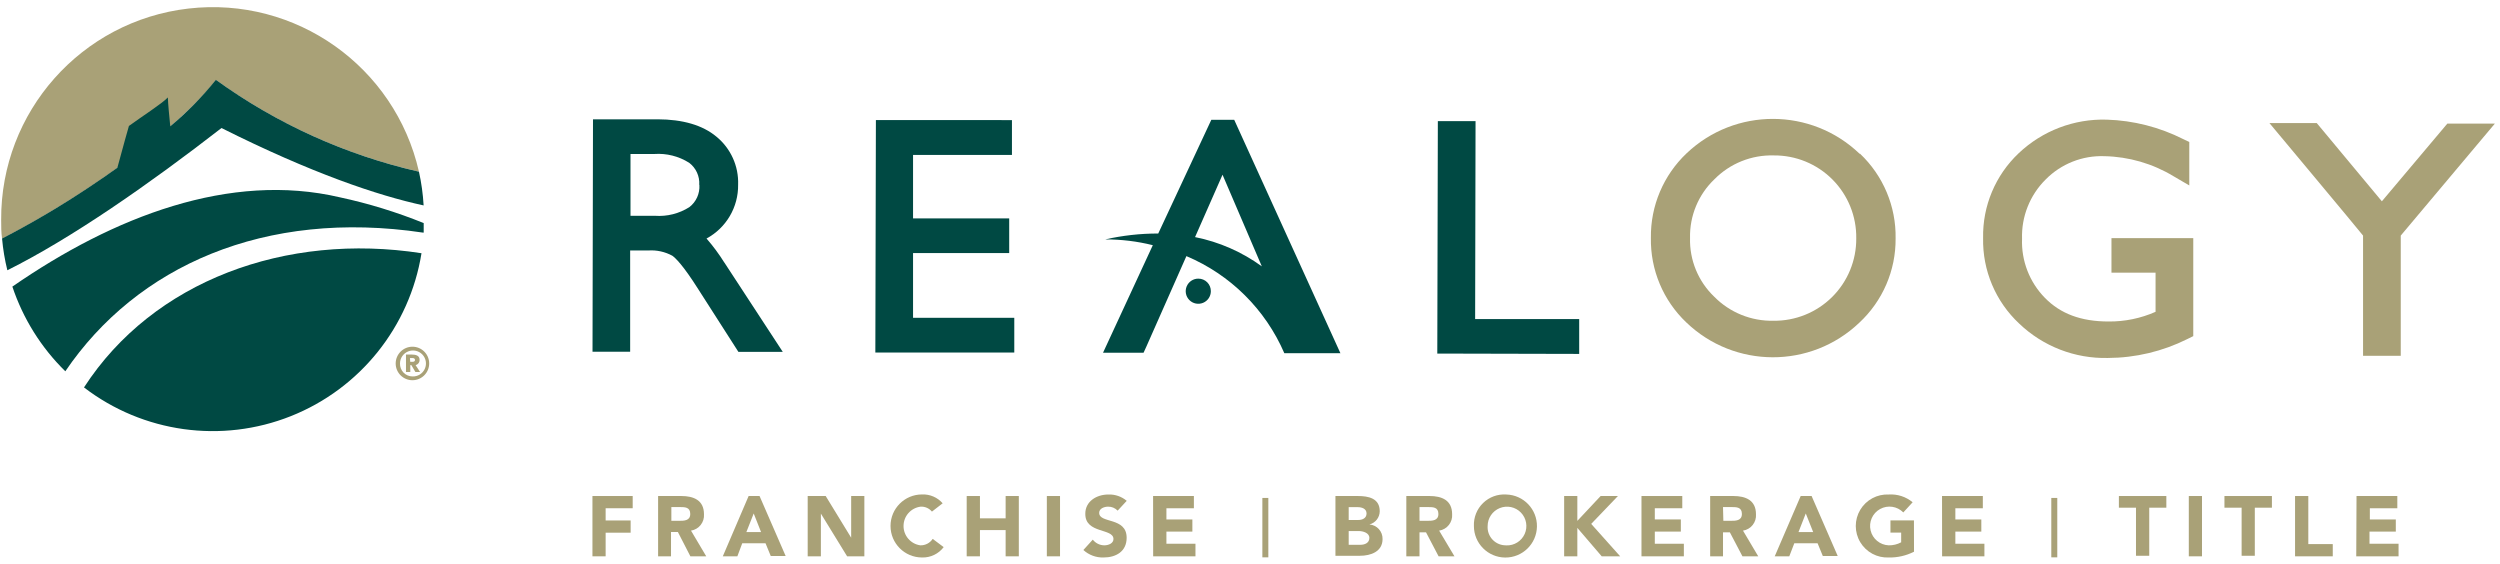
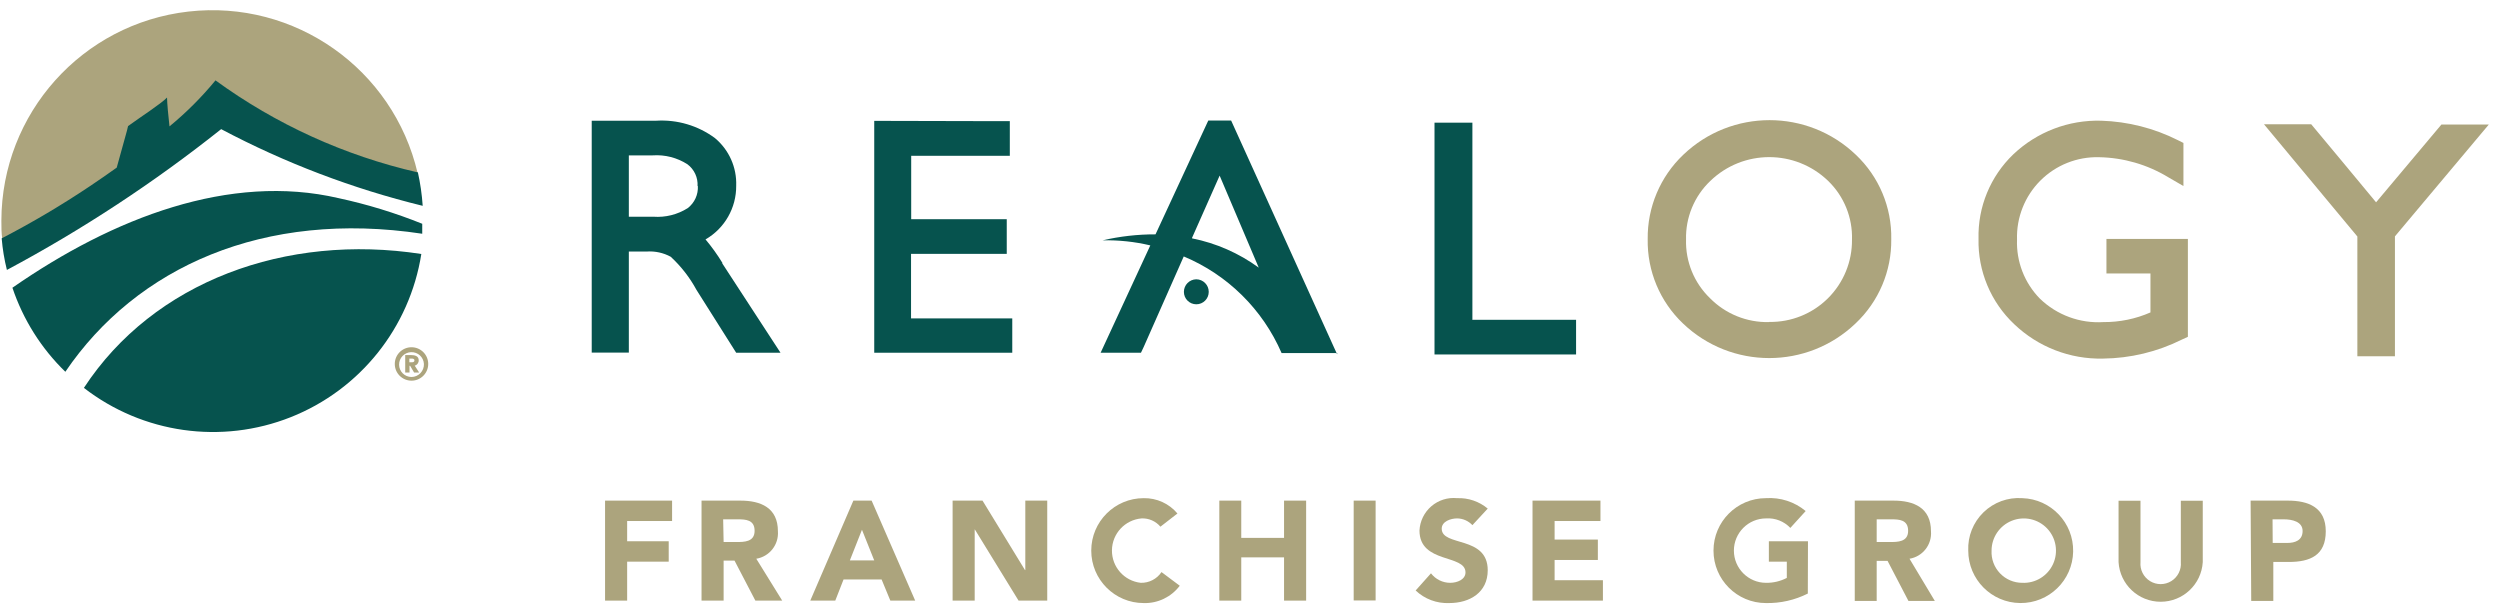
- <svg xmlns="http://www.w3.org/2000/svg" id="Layer_2" data-name="Layer 2" viewBox="0 0 364 82">
+ <svg xmlns="http://www.w3.org/2000/svg" id="Layer_1" data-name="Layer 1" viewBox="0 0 163 40">
  <defs>
-     <style>.cls-1{fill:#004943;}.cls-2{fill:#a9a177;}</style>
+     <style>.cls-1{fill:none;}.cls-2{fill:#aca47d;}.cls-3{clip-path:url(#clip-path);}.cls-4{fill:#06534e;}</style>
+     <clipPath id="clip-path">
+       <rect class="cls-1" x="-16.36" y="-8.43" width="194.91" height="58.86" />
+     </clipPath>
  </defs>
-   <path class="cls-1" d="M12.23,56.41A30.79,30.79,0,0,0,61.37,36.87c-19.73-3.06-39.08,4-49.14,19.54" />
-   <path class="cls-1" d="M61.6,33.87l.09,0c0-.35,0-1,0-1.39a73.86,73.86,0,0,0-12.2-3.75c-16-3.75-32.93,2.79-47.69,13A31,31,0,0,0,9.51,54.06c10.39-15.3,29-23.64,52.09-20.19" />
-   <path class="cls-2" d="M31.43,11.63h0A81.31,81.31,0,0,0,61,25,30.8,30.8,0,0,0,.17,32c0,.93,0,1.84.13,2.75,11.62-5.95,25.61-15.87,31.13-23.1" />
-   <path class="cls-1" d="M61,25A81.31,81.31,0,0,1,31.43,11.62h0a47.24,47.24,0,0,1-6.64,6.77c-.16-1.58-.32-3.29-.35-4.2-.84.89-3.86,2.83-5.67,4.15-.08.2-.95,3.42-1.68,6.08-1.27.91-2.58,1.81-3.9,2.69A134.49,134.49,0,0,1,.3,34.73a30.51,30.51,0,0,0,.77,4.62c9.39-4.68,20.73-12.6,31.18-20.71C45.33,25.2,55,28.47,61.68,29.91A31.08,31.08,0,0,0,61,25" />
-   <path class="cls-2" d="M60.05,50.48a2.44,2.44,0,1,1-2.44,2.44A2.45,2.45,0,0,1,60.05,50.48Zm0,4.33a1.89,1.89,0,1,0-1.81-1.89A1.83,1.83,0,0,0,60.05,54.81Zm-.94-3.19h.82c.59,0,1.16.14,1.16.75a.76.76,0,0,1-.58.79l.65,1h-.68l-.59-1h-.15v1h-.63Zm.62,1.06H60c.16,0,.42,0,.42-.27s-.26-.28-.42-.28h-.31Z" />
-   <path class="cls-2" d="M307.43,34.65V39.7l6.42,0V45.4A16.56,16.56,0,0,1,307,46.81c-4,0-7-1.13-9.25-3.43a11.66,11.66,0,0,1-3.34-8.62,11.63,11.63,0,0,1,3.43-8.62,11.42,11.42,0,0,1,8.56-3.4,20.22,20.22,0,0,1,10.05,2.91L318.76,27V20.67l-.89-.42a26.5,26.5,0,0,0-11.12-2.83,17.87,17.87,0,0,0-12.83,4.89,16.55,16.55,0,0,0-5.18,12.35A16.58,16.58,0,0,0,294,47.12a18.06,18.06,0,0,0,12.93,5,26.12,26.12,0,0,0,11.54-2.75l.87-.43,0-14.27-11.91,0" />
-   <path class="cls-2" d="M359.94,18l-3.61,0L346.8,29.31l-9.48-11.39h-6.89s13,15.56,13.63,16.38c0,1,0,17.5,0,17.5h5.49s0-16.45,0-17.5L363.25,18h-3.31" />
-   <path class="cls-1" d="M214.78,46.43c0-2.77.06-28.79.06-28.79h-5.49l-.08,33.84,20.66.05V46.46l-15.16,0" />
-   <path class="cls-1" d="M101.83,26.93a3.76,3.76,0,0,1-1.46,3.23,8.25,8.25,0,0,1-5,1.26H91.8c0-2,0-7,0-9h3.47a8.41,8.41,0,0,1,5.07,1.28,3.72,3.72,0,0,1,1.47,3.22m3.64,11.29a27.35,27.35,0,0,0-2.58-3.48,8.77,8.77,0,0,0,4.6-7.84,8.63,8.63,0,0,0-3.17-7c-2-1.67-4.9-2.51-8.55-2.52l-7.88,0H86.34l-.07,33.84,5.48,0s0-12.27,0-14.74H94.4a6.37,6.37,0,0,1,3.5.77c.46.33,1.57,1.39,3.75,4.84l5.86,9.15,6.46,0-8.5-13" />
-   <path class="cls-1" d="M145.87,17.48l-18.34,0-.08,33.85,20.23,0V46.27l-14.74,0c0-2,0-7.38,0-9.42l14,0V31.8l-14,0c0-2,0-7.22,0-9.24l14.4,0V17.49h-1.54" />
-   <path class="cls-2" d="M258.22,46.7a11.74,11.74,0,0,1-8.64-3.51,11.4,11.4,0,0,1-3.51-8.54,11.45,11.45,0,0,1,3.55-8.55,11.68,11.68,0,0,1,8.65-3.47,11.9,11.9,0,0,1,12,12.07,11.9,11.9,0,0,1-12.09,12m12.57-24.32a18.25,18.25,0,0,0-25.18-.06,16.65,16.65,0,0,0-5.2,12.31,16.58,16.58,0,0,0,5.15,12.31,18.22,18.22,0,0,0,25.18.06A16.55,16.55,0,0,0,276,34.72a16.59,16.59,0,0,0-5.18-12.34" />
-   <path class="cls-1" d="M174,34.52l4-9.08,5.72,13.34A24.85,24.85,0,0,0,174,34.52m21.17,16.92-15.47-34h-3.33L168.64,34a34.82,34.82,0,0,0-7.73.86,28,28,0,0,1,6.94.84L160.6,51.36l5.9,0s.14-.32.39-.85l5.85-13.22A26.93,26.93,0,0,1,187,51.43h8.13" />
-   <path class="cls-1" d="M174.48,40.57a1.83,1.83,0,1,0,1.82,1.83,1.81,1.81,0,0,0-1.82-1.83" />
-   <path class="cls-2" d="M86.26,72.22h5.86V74H88.18v1.78h3.64v1.78H88.18V81H86.26Z" />
-   <path class="cls-2" d="M95.82,72.22H99.2c1.79,0,3.3.61,3.3,2.65a2.25,2.25,0,0,1-1.89,2.39L102.83,81h-2.31L98.7,77.46h-1V81H95.82Zm1.93,3.61h1.13c.71,0,1.62,0,1.62-1s-.79-1-1.49-1H97.75Z" />
-   <path class="cls-2" d="M109,72.22h1.59l3.8,8.73h-2.17l-.76-1.85h-3.39L107.36,81h-2.12Zm.74,2.54-1.07,2.71h2.14Z" />
-   <path class="cls-2" d="M117.6,72.22h2.62l3.71,6.07h0V72.22h1.92V81h-2.51l-3.82-6.22h0V81H117.6Z" />
-   <path class="cls-2" d="M135.69,74.49a2,2,0,0,0-1.65-.72A2.84,2.84,0,0,0,134,79.4a2.08,2.08,0,0,0,1.8-.94l1.6,1.2a3.81,3.81,0,0,1-3.15,1.51,4.59,4.59,0,1,1,0-9.18,3.77,3.77,0,0,1,3,1.29Z" />
-   <path class="cls-2" d="M140.75,72.22h1.93v3.25h3.74V72.22h1.92V81h-1.92V77.18h-3.74V81h-1.93Z" />
-   <path class="cls-2" d="M152.42,72.22h1.92V81h-1.92Z" />
-   <path class="cls-2" d="M162.73,74.35a1.87,1.87,0,0,0-1.39-.58c-.54,0-1.3.25-1.3.9,0,1.59,4,.57,4,3.63,0,2-1.56,2.87-3.36,2.87a4.16,4.16,0,0,1-2.94-1.09l1.37-1.51a2.14,2.14,0,0,0,1.68.83c.63,0,1.33-.3,1.33-.92,0-1.6-4.1-.74-4.1-3.65C158,73,159.66,72,161.38,72a3.92,3.92,0,0,1,2.67.92Z" />
-   <path class="cls-2" d="M167.89,72.22h5.94V74h-4v1.63h3.78V77.4h-3.78v1.77h4.23V81h-6.16Z" />
-   <path class="cls-2" d="M183.8,72.5h.87v8.65h-.87Z" />
-   <path class="cls-2" d="M194.44,72.22h3.26c1.53,0,3.19.32,3.19,2.22a2,2,0,0,1-1.5,1.92v0a2.08,2.08,0,0,1,1.91,2.13c0,1.83-1.73,2.43-3.28,2.43h-3.58Zm1.93,3.49h1.39c.59,0,1.21-.25,1.21-.95s-.69-.92-1.3-.92h-1.3Zm0,3.61h1.72c.61,0,1.29-.26,1.29-1s-.93-1-1.56-1h-1.45Z" />
-   <path class="cls-2" d="M204.76,72.22h3.38c1.79,0,3.29.61,3.29,2.65a2.24,2.24,0,0,1-1.89,2.39L211.77,81h-2.31l-1.83-3.49h-.95V81h-1.92Zm1.92,3.61h1.14c.7,0,1.61,0,1.61-1s-.79-1-1.49-1h-1.26Z" />
-   <path class="cls-2" d="M219.32,72a4.59,4.59,0,1,1-4.72,4.59A4.42,4.42,0,0,1,219.32,72Zm0,7.41a2.82,2.82,0,1,0-2.72-2.82A2.64,2.64,0,0,0,219.32,79.4Z" />
-   <path class="cls-2" d="M227.74,72.22h1.92v3.62l3.39-3.62h2.52l-3.89,4.06L235.9,81h-2.69l-3.55-4.14V81h-1.92Z" />
-   <path class="cls-2" d="M239,72.22h5.94V74h-4v1.63h3.79V77.4h-3.79v1.77h4.23V81H239Z" />
-   <path class="cls-2" d="M249,72.22h3.38c1.78,0,3.29.61,3.29,2.65a2.24,2.24,0,0,1-1.89,2.39L256,81h-2.3l-1.83-3.49h-1V81H249Zm1.92,3.61H252c.71,0,1.62,0,1.62-1s-.79-1-1.49-1h-1.26Z" />
-   <path class="cls-2" d="M262.18,72.22h1.59l3.8,8.73H265.4l-.76-1.85h-3.39L260.52,81H258.4Zm.74,2.54-1.06,2.71H264Z" />
-   <path class="cls-2" d="M278.68,80.33a7.78,7.78,0,0,1-3.67.84A4.59,4.59,0,1,1,275,72a4.94,4.94,0,0,1,3.48,1.13l-1.36,1.48A2.82,2.82,0,1,0,275,79.4a3.68,3.68,0,0,0,1.81-.44V77.55h-1.56V75.77h3.42Z" />
-   <path class="cls-2" d="M282.76,72.22h5.94V74h-4v1.63h3.78V77.4h-3.78v1.77h4.23V81h-6.16Z" />
-   <path class="cls-2" d="M298.67,72.5h.87v8.65h-.87Z" />
-   <path class="cls-2" d="M311,73.92h-2.49v-1.7h6.91v1.7h-2.49v7H311Z" />
-   <path class="cls-2" d="M318.69,72.22h1.92V81h-1.92Z" />
-   <path class="cls-2" d="M326.38,73.92h-2.5v-1.7h6.91v1.7H328.3v7h-1.92Z" />
-   <path class="cls-2" d="M334.16,72.22h1.93v7h3.56V81h-5.49Z" />
-   <path class="cls-2" d="M343.11,72.22h5.94V74h-4v1.63h3.78V77.4H345v1.77h4.23V81h-6.16Z" />
+   <polygon class="cls-2" points="39.45 32.64 43.82 32.64 43.82 33.97 40.89 33.97 40.89 35.29 43.6 35.29 43.6 36.62 40.89 36.62 40.89 39.16 39.45 39.16 39.45 32.64" />
+   <g class="cls-3">
+     <path class="cls-2" d="M45.74,32.64h2.53c1.33,0,2.45.46,2.45,2a1.69,1.69,0,0,1-1.41,1.79L51,39.16H49.25l-1.36-2.61h-.71v2.61H45.74Zm1.44,2.7H48c.52,0,1.2,0,1.2-.73s-.59-.75-1.11-.75h-.94Z" />
+     <path class="cls-2" d="M55.64,32.64h1.19l2.84,6.52H58.05l-.57-1.38H55l-.54,1.38H52.83Zm.56,1.9-.79,2H57Z" />
+     <polygon class="cls-2" points="62.11 32.64 64.06 32.64 66.83 37.17 66.85 37.17 66.85 32.64 68.28 32.64 68.28 39.16 66.41 39.16 63.56 34.52 63.55 34.52 63.55 39.16 62.11 39.16 62.11 32.64" />
+     <path class="cls-2" d="M75.66,34.34a1.53,1.53,0,0,0-1.23-.54,2.11,2.11,0,0,0-.05,4.2,1.58,1.58,0,0,0,1.35-.7l1.19.89a2.84,2.84,0,0,1-2.35,1.13,3.42,3.42,0,1,1,0-6.84,2.81,2.81,0,0,1,2.2,1Z" />
+     <polygon class="cls-2" points="79.5 32.64 80.93 32.64 80.93 35.07 83.72 35.07 83.72 32.64 85.16 32.64 85.16 39.16 83.72 39.16 83.72 36.34 80.93 36.34 80.93 39.16 79.5 39.16 79.5 32.64" />
+     <rect class="cls-2" x="88.26" y="32.64" width="1.43" height="6.51" />
+     <path class="cls-2" d="M96,34.24a1.38,1.38,0,0,0-1-.44c-.4,0-1,.19-1,.67,0,1.19,3,.43,3,2.71,0,1.45-1.17,2.14-2.51,2.14a3,3,0,0,1-2.19-.82l1-1.12a1.58,1.58,0,0,0,1.25.62c.47,0,1-.22,1-.68,0-1.2-3-.55-3-2.73A2.23,2.23,0,0,1,95,32.48a2.93,2.93,0,0,1,2,.68Z" />
+     <polygon class="cls-2" points="99.92 32.64 104.35 32.64 104.35 33.97 101.36 33.97 101.36 35.18 104.18 35.18 104.18 36.51 101.36 36.51 101.36 37.83 104.51 37.83 104.51 39.16 99.92 39.16 99.92 32.64" />
+     <path class="cls-2" d="M117.87,38.7a5.82,5.82,0,0,1-2.73.62,3.42,3.42,0,1,1,0-6.84,3.67,3.67,0,0,1,2.59.84l-1,1.1a2,2,0,0,0-1.58-.62,2.1,2.1,0,0,0,0,4.2,2.85,2.85,0,0,0,1.35-.32V36.62h-1.17V35.29h2.55Z" />
+     <path class="cls-2" d="M120.93,32.64h2.52c1.33,0,2.45.46,2.45,2a1.68,1.68,0,0,1-1.4,1.79l1.65,2.75h-1.72l-1.36-2.61h-.71v2.61h-1.43Zm1.43,2.7h.85c.52,0,1.2,0,1.2-.73s-.59-.75-1.11-.75h-.94Z" />
+     <path class="cls-2" d="M131.85,32.48a3.42,3.42,0,1,1-3.52,3.42,3.29,3.29,0,0,1,3.52-3.42m0,5.52a2.1,2.1,0,1,0-2-2.1,2,2,0,0,0,2,2.1" />
+     <path class="cls-2" d="M143.62,36.65a2.75,2.75,0,0,1-5.49,0v-4h1.43v4a1.32,1.32,0,1,0,2.63,0v-4h1.43Z" />
+     <path class="cls-2" d="M146.74,32.64h2.42c1.35,0,2.48.44,2.48,2s-1,2-2.42,2h-1v2.54h-1.44Zm1.44,2.76h.95c.51,0,1-.17,1-.78s-.68-.76-1.23-.76h-.73Z" />
+     <path class="cls-4" d="M5.47,25.29a13.75,13.75,0,0,0,22-8.73c-8.81-1.36-17.45,1.78-22,8.73" />
+     <path class="cls-4" d="M27.53,15.22l0,0c0-.16,0-.47,0-.63a33.54,33.54,0,0,0-5.45-1.67C15,11.27,7.4,14.18.81,18.76a13.72,13.72,0,0,0,3.45,5.48c4.64-6.83,12.94-10.56,23.27-9" />
+     <path class="cls-2" d="M14.05,5.29h0a36.28,36.28,0,0,0,13.18,6A13.75,13.75,0,0,0,.09,14.38c0,.41,0,.82.06,1.22C5.34,13,11.59,8.52,14.05,5.29" />
+     <path class="cls-4" d="M27.24,11.24a36.09,36.09,0,0,1-13.19-6h0a21.73,21.73,0,0,1-3,3c-.08-.71-.15-1.47-.16-1.88-.38.4-1.73,1.27-2.54,1.86,0,.09-.42,1.52-.74,2.71-.57.41-1.16.81-1.75,1.21a59.51,59.51,0,0,1-5.75,3.4,12.83,12.83,0,0,0,.34,2.06A92.27,92.27,0,0,0,14.42,8.42a57,57,0,0,0,13.14,5,14.71,14.71,0,0,0-.32-2.21" />
+     <path class="cls-2" d="M26.83,22.64a1.09,1.09,0,1,1-1.09,1.09,1.09,1.09,0,0,1,1.09-1.09m0,1.94a.82.82,0,0,0,.81-.85.81.81,0,1,0-.81.85m-.41-1.43h.36c.27,0,.52.06.52.34a.35.35,0,0,1-.26.35l.29.45H27l-.26-.44H26.7v.44h-.28Zm.27.47h.14c.07,0,.19,0,.19-.12s-.12-.12-.19-.12h-.14Z" />
+     <path class="cls-2" d="M137.34,15.57v2.26h2.87v2.54a7.5,7.5,0,0,1-3.06.63A5.47,5.47,0,0,1,133,19.47a5.22,5.22,0,0,1-1.49-3.85,5.21,5.21,0,0,1,5.35-5.37,9,9,0,0,1,4.5,1.3l1,.58V9.32L142,9.14a11.94,11.94,0,0,0-5-1.27,8,8,0,0,0-5.73,2.19A7.37,7.37,0,0,0,129,15.57a7.42,7.42,0,0,0,2.33,5.57,8.11,8.11,0,0,0,5.78,2.24,11.81,11.81,0,0,0,5.15-1.24l.39-.18,0-6.38h-5.32" />
+     <path class="cls-2" d="M160.79,8.12h-1.61l-4.26,5.07c-.82-1-4.23-5.09-4.23-5.09h-3.08l6.09,7.32c0,.47,0,7.81,0,7.81h2.45s0-7.35,0-7.82l6.12-7.29h-1.48" />
+     <path class="cls-4" d="M96,20.83C96,19.6,96,8,96,8H93.53l0,15.11,9.23,0V20.85l-6.77,0" />
+     <path class="cls-4" d="M45.5,12.12a1.7,1.7,0,0,1-.66,1.45,3.69,3.69,0,0,1-2.24.56H41v-4h1.56a3.72,3.72,0,0,1,2.26.58,1.65,1.65,0,0,1,.66,1.43m1.62,5A12.48,12.48,0,0,0,46,15.61,4,4,0,0,0,48,12.11,3.86,3.86,0,0,0,46.61,9a5.84,5.84,0,0,0-3.82-1.13H38.58l0,15.12H41s0-5.48,0-6.59h1.17a2.86,2.86,0,0,1,1.56.34,8.35,8.35,0,0,1,1.68,2.16L48,23h2.89l-3.8-5.83" />
+     <path class="cls-4" d="M65.17,7.9,57,7.88l0,15.12,9,0V20.76H59.4c0-.91,0-3.3,0-4.21h6.24V14.29H59.41c0-.9,0-3.23,0-4.13h6.43V7.9h-.69" />
+     <path class="cls-2" d="M115.35,21a5.24,5.24,0,0,1-3.86-1.56,5.11,5.11,0,0,1-1.56-3.82,5.1,5.1,0,0,1,1.58-3.82,5.53,5.53,0,0,1,7.69,0,5.11,5.11,0,0,1,1.55,3.83,5.31,5.31,0,0,1-5.4,5.36M121,10.09a8.14,8.14,0,0,0-11.25,0,7.46,7.46,0,0,0-2.32,5.5,7.4,7.4,0,0,0,2.3,5.5,8.14,8.14,0,0,0,11.25,0,7.41,7.41,0,0,0,2.33-5.49A7.38,7.38,0,0,0,121,10.09" />
+     <path class="cls-4" d="M77.72,15.51l1.8-4.06,2.55,6a11.05,11.05,0,0,0-4.35-1.91m9.46,7.56L80.27,7.86H78.78l-3.44,7.42a15.08,15.08,0,0,0-3.45.39A12.27,12.27,0,0,1,75,16l-3.24,7h2.63l.18-.38,2.61-5.9a12,12,0,0,1,6.38,6.3h3.63" />
+     <path class="cls-4" d="M78,18.21a.82.82,0,0,0-.81.82.81.81,0,1,0,1.62,0,.82.82,0,0,0-.81-.82" />
+   </g>
</svg>
